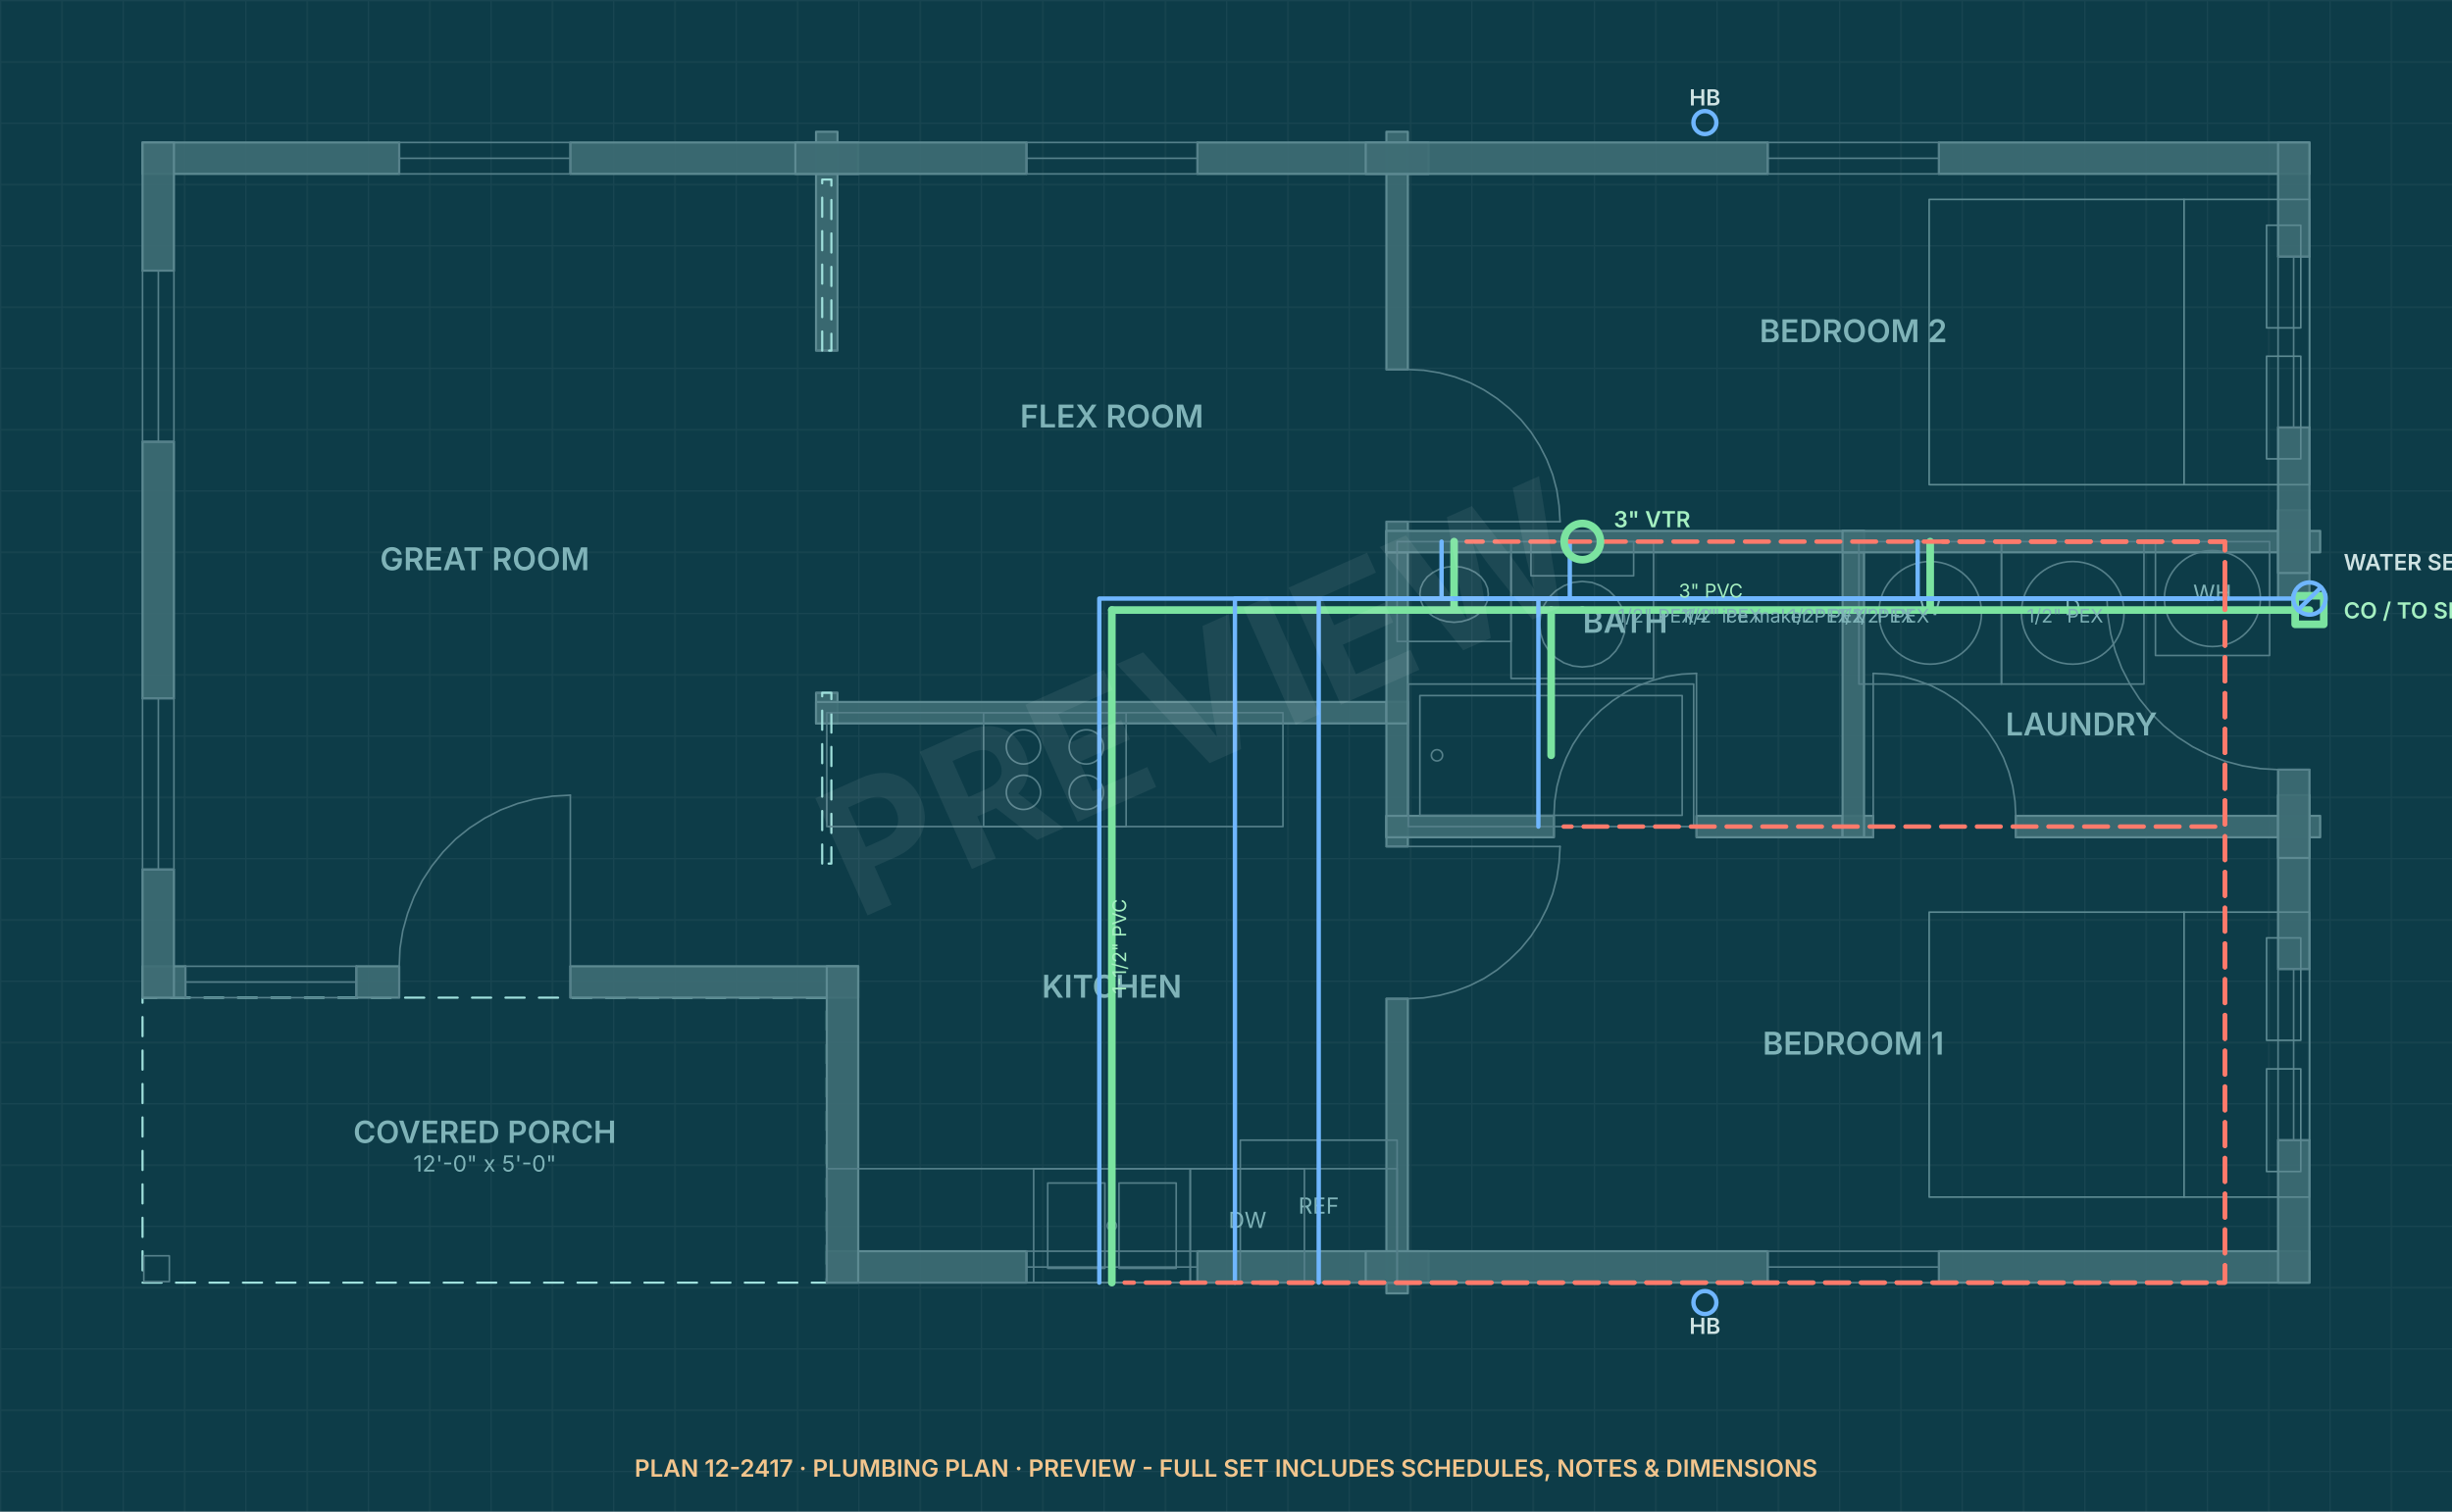
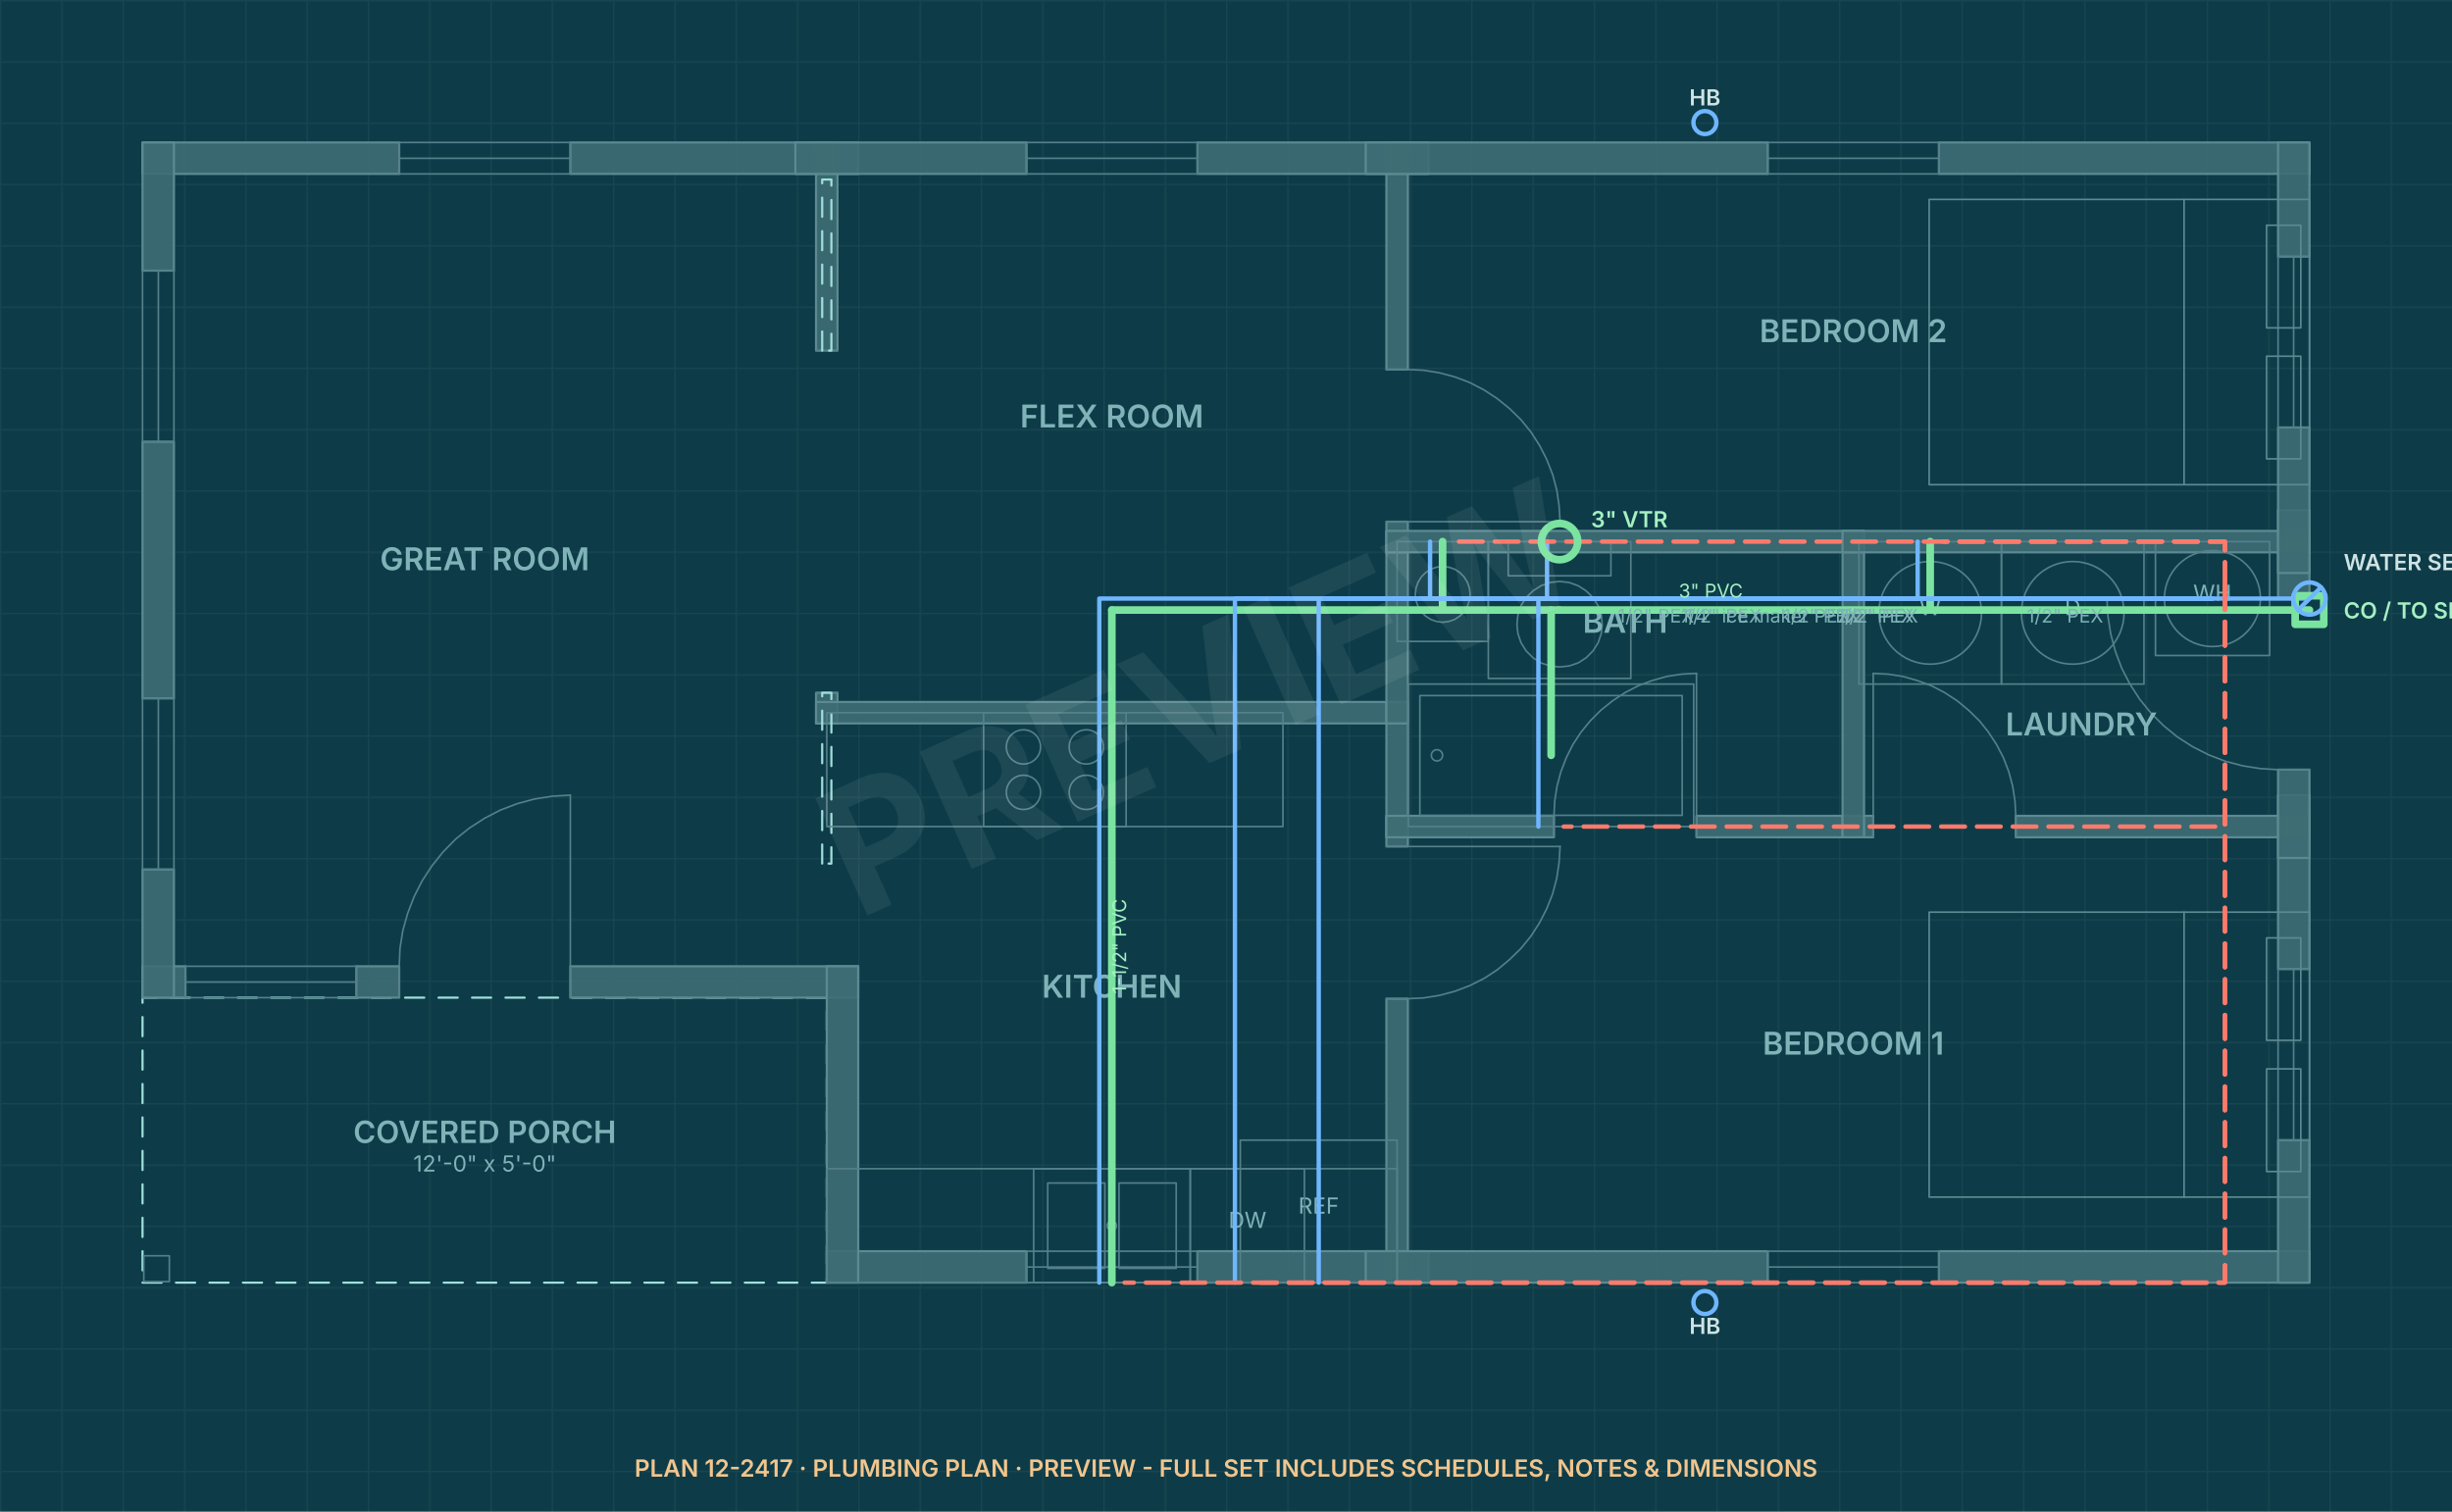
<svg xmlns="http://www.w3.org/2000/svg" viewBox="0 0 960 592" width="960" height="592" role="img" aria-label="Plan 12-2417 plumbing plan (preview)" font-family="Inter, Helvetica, Arial, sans-serif">
  <defs>
    <pattern id="g" width="24" height="24" patternUnits="userSpaceOnUse">
      <path d="M24 0H0V24" fill="none" stroke="#ffffff" stroke-opacity=".05" />
    </pattern>
  </defs>
  <rect width="960" height="592" fill="#0d3c48" />
  <rect width="960" height="592" fill="url(#g)" />
  <polygon points="55.8,502.3 323.7,502.3 323.7,390.7 55.8,390.7" stroke="#9fe0dc" stroke-width="0.85" stroke-dasharray="7.5 5.6" fill="none" stroke-linejoin="round" stroke-linecap="round" />
  <text x="189.8" y="447.6" font-size="12.0" fill="#7fb3b8" text-anchor="middle" font-weight="600">COVERED PORCH</text>
  <text x="189.8" y="458.8" font-size="8.7" fill="#7fb3b8" text-anchor="middle">12'-0" x 5'-0"</text>
  <polygon points="56.3,501.9 66.3,501.9 66.3,491.8 56.3,491.8" stroke="#55808a" stroke-width="0.64" fill="none" stroke-linejoin="round" stroke-linecap="round" />
  <polygon points="319.5,283.3 327.9,283.3 327.9,271.3 319.5,271.3" stroke="#5d8a92" stroke-width="0.85" fill="#3f6d75" fill-opacity=".9" stroke-linejoin="round" stroke-linecap="round" />
-   <polygon points="319.5,137.3 327.9,137.3 327.9,51.6 319.5,51.6" stroke="#5d8a92" stroke-width="0.85" fill="#3f6d75" fill-opacity=".9" stroke-linejoin="round" stroke-linecap="round" />
+   <polygon points="319.5,137.3 327.9,137.3 327.9,55.8 319.5,55.8" stroke="#5d8a92" stroke-width="0.85" fill="#3f6d75" fill-opacity=".9" stroke-linejoin="round" stroke-linecap="round" />
  <polygon points="319.5,283.3 551.2,283.3 551.2,274.9 319.5,274.9" stroke="#5d8a92" stroke-width="0.85" fill="#3f6d75" fill-opacity=".9" stroke-linejoin="round" stroke-linecap="round" />
-   <polygon points="542.8,506.5 551.2,506.5 551.2,391.1 542.8,391.1" stroke="#5d8a92" stroke-width="0.85" fill="#3f6d75" fill-opacity=".9" stroke-linejoin="round" stroke-linecap="round" />
+   <polygon points="542.8,502.3 551.2,502.3 551.2,391.1 542.8,391.1" stroke="#5d8a92" stroke-width="0.85" fill="#3f6d75" fill-opacity=".9" stroke-linejoin="round" stroke-linecap="round" />
  <polygon points="542.8,331.5 551.2,331.5 551.2,319.5 542.8,319.5" stroke="#5d8a92" stroke-width="0.85" fill="#3f6d75" fill-opacity=".9" stroke-linejoin="round" stroke-linecap="round" />
  <polygon points="542.8,327.9 551.2,327.9 551.2,274.9 542.8,274.9" stroke="#5d8a92" stroke-width="0.85" fill="#3f6d75" fill-opacity=".9" stroke-linejoin="round" stroke-linecap="round" />
  <polygon points="542.8,283.3 551.2,283.3 551.2,207.9 542.8,207.9" stroke="#5d8a92" stroke-width="0.85" fill="#3f6d75" fill-opacity=".9" stroke-linejoin="round" stroke-linecap="round" />
  <polygon points="542.8,216.3 551.2,216.3 551.2,204.3 542.8,204.3" stroke="#5d8a92" stroke-width="0.85" fill="#3f6d75" fill-opacity=".9" stroke-linejoin="round" stroke-linecap="round" />
-   <polygon points="542.8,144.7 551.2,144.7 551.2,51.6 542.8,51.6" stroke="#5d8a92" stroke-width="0.85" fill="#3f6d75" fill-opacity=".9" stroke-linejoin="round" stroke-linecap="round" />
+   <polygon points="542.8,144.7 551.2,144.7 551.2,55.8 542.8,55.8" stroke="#5d8a92" stroke-width="0.85" fill="#3f6d75" fill-opacity=".9" stroke-linejoin="round" stroke-linecap="round" />
  <polygon points="542.8,327.9 608.4,327.9 608.4,319.5 542.8,319.5" stroke="#5d8a92" stroke-width="0.85" fill="#3f6d75" fill-opacity=".9" stroke-linejoin="round" stroke-linecap="round" />
  <polygon points="664.2,327.9 729.8,327.9 729.8,319.5 664.2,319.5" stroke="#5d8a92" stroke-width="0.85" fill="#3f6d75" fill-opacity=".9" stroke-linejoin="round" stroke-linecap="round" />
  <polygon points="721.4,327.9 733.4,327.9 733.4,319.5 721.4,319.5" stroke="#5d8a92" stroke-width="0.85" fill="#3f6d75" fill-opacity=".9" stroke-linejoin="round" stroke-linecap="round" />
-   <polygon points="789.2,327.9 908.4,327.9 908.4,319.5 789.2,319.5" stroke="#5d8a92" stroke-width="0.85" fill="#3f6d75" fill-opacity=".9" stroke-linejoin="round" stroke-linecap="round" />
+   <polygon points="789.2,327.9 904.2,327.9 904.2,319.5 789.2,319.5" stroke="#5d8a92" stroke-width="0.85" fill="#3f6d75" fill-opacity=".9" stroke-linejoin="round" stroke-linecap="round" />
  <polygon points="721.4,327.9 729.8,327.9 729.8,207.9 721.4,207.9" stroke="#5d8a92" stroke-width="0.85" fill="#3f6d75" fill-opacity=".9" stroke-linejoin="round" stroke-linecap="round" />
  <polygon points="542.8,216.3 729.8,216.3 729.8,207.9 542.8,207.9" stroke="#5d8a92" stroke-width="0.85" fill="#3f6d75" fill-opacity=".9" stroke-linejoin="round" stroke-linecap="round" />
-   <polygon points="721.4,216.3 908.4,216.3 908.4,207.9 721.4,207.9" stroke="#5d8a92" stroke-width="0.85" fill="#3f6d75" fill-opacity=".9" stroke-linejoin="round" stroke-linecap="round" />
+   <polygon points="721.4,216.3 904.2,216.3 904.2,207.9 721.4,207.9" stroke="#5d8a92" stroke-width="0.85" fill="#3f6d75" fill-opacity=".9" stroke-linejoin="round" stroke-linecap="round" />
  <polygon points="55.8,390.7 72.6,390.7 72.6,378.4 55.8,378.4" stroke="#5d8a92" stroke-width="0.85" fill="#3f6d75" fill-opacity=".9" stroke-linejoin="round" stroke-linecap="round" />
  <polygon points="139.5,390.7 156.3,390.7 156.3,378.4 139.5,378.4" stroke="#5d8a92" stroke-width="0.85" fill="#3f6d75" fill-opacity=".9" stroke-linejoin="round" stroke-linecap="round" />
  <polygon points="223.3,390.7 336.0,390.7 336.0,378.4 223.3,378.4" stroke="#5d8a92" stroke-width="0.85" fill="#3f6d75" fill-opacity=".9" stroke-linejoin="round" stroke-linecap="round" />
  <polygon points="55.8,68.1 156.3,68.1 156.3,55.8 55.8,55.8" stroke="#5d8a92" stroke-width="0.85" fill="#3f6d75" fill-opacity=".9" stroke-linejoin="round" stroke-linecap="round" />
  <polygon points="223.3,68.1 336.0,68.1 336.0,55.8 223.3,55.8" stroke="#5d8a92" stroke-width="0.85" fill="#3f6d75" fill-opacity=".9" stroke-linejoin="round" stroke-linecap="round" />
  <polygon points="55.8,390.7 68.1,390.7 68.1,340.5 55.8,340.5" stroke="#5d8a92" stroke-width="0.85" fill="#3f6d75" fill-opacity=".9" stroke-linejoin="round" stroke-linecap="round" />
  <polygon points="55.8,273.5 68.1,273.5 68.1,173.0 55.8,173.0" stroke="#5d8a92" stroke-width="0.85" fill="#3f6d75" fill-opacity=".9" stroke-linejoin="round" stroke-linecap="round" />
  <polygon points="55.8,106.0 68.1,106.0 68.1,55.8 55.8,55.8" stroke="#5d8a92" stroke-width="0.85" fill="#3f6d75" fill-opacity=".9" stroke-linejoin="round" stroke-linecap="round" />
  <polygon points="323.7,502.3 401.9,502.3 401.9,490.0 323.7,490.0" stroke="#5d8a92" stroke-width="0.85" fill="#3f6d75" fill-opacity=".9" stroke-linejoin="round" stroke-linecap="round" />
  <polygon points="468.8,502.3 559.3,502.3 559.3,490.0 468.8,490.0" stroke="#5d8a92" stroke-width="0.85" fill="#3f6d75" fill-opacity=".9" stroke-linejoin="round" stroke-linecap="round" />
  <polygon points="323.7,502.3 336.0,502.3 336.0,378.4 323.7,378.4" stroke="#5d8a92" stroke-width="0.85" fill="#3f6d75" fill-opacity=".9" stroke-linejoin="round" stroke-linecap="round" />
  <polygon points="311.4,68.1 401.9,68.1 401.9,55.8 311.4,55.8" stroke="#5d8a92" stroke-width="0.85" fill="#3f6d75" fill-opacity=".9" stroke-linejoin="round" stroke-linecap="round" />
  <polygon points="468.8,68.1 559.3,68.1 559.3,55.8 468.8,55.8" stroke="#5d8a92" stroke-width="0.85" fill="#3f6d75" fill-opacity=".9" stroke-linejoin="round" stroke-linecap="round" />
  <polygon points="534.7,502.3 692.1,502.3 692.1,490.0 534.7,490.0" stroke="#5d8a92" stroke-width="0.85" fill="#3f6d75" fill-opacity=".9" stroke-linejoin="round" stroke-linecap="round" />
  <polygon points="759.1,502.3 904.2,502.3 904.2,490.0 759.1,490.0" stroke="#5d8a92" stroke-width="0.85" fill="#3f6d75" fill-opacity=".9" stroke-linejoin="round" stroke-linecap="round" />
  <polygon points="891.9,502.3 904.2,502.3 904.2,446.5 891.9,446.5" stroke="#5d8a92" stroke-width="0.85" fill="#3f6d75" fill-opacity=".9" stroke-linejoin="round" stroke-linecap="round" />
  <polygon points="891.9,379.5 904.2,379.5 904.2,311.4 891.9,311.4" stroke="#5d8a92" stroke-width="0.85" fill="#3f6d75" fill-opacity=".9" stroke-linejoin="round" stroke-linecap="round" />
  <polygon points="891.9,336.0 904.2,336.0 904.2,301.4 891.9,301.4" stroke="#5d8a92" stroke-width="0.85" fill="#3f6d75" fill-opacity=".9" stroke-linejoin="round" stroke-linecap="round" />
  <polygon points="891.9,234.4 904.2,234.4 904.2,199.8 891.9,199.8" stroke="#5d8a92" stroke-width="0.85" fill="#3f6d75" fill-opacity=".9" stroke-linejoin="round" stroke-linecap="round" />
  <polygon points="534.7,68.1 692.1,68.1 692.1,55.8 534.7,55.8" stroke="#5d8a92" stroke-width="0.85" fill="#3f6d75" fill-opacity=".9" stroke-linejoin="round" stroke-linecap="round" />
  <polygon points="759.1,68.1 904.2,68.1 904.2,55.8 759.1,55.8" stroke="#5d8a92" stroke-width="0.85" fill="#3f6d75" fill-opacity=".9" stroke-linejoin="round" stroke-linecap="round" />
  <polygon points="891.9,224.4 904.2,224.4 904.2,167.4 891.9,167.4" stroke="#5d8a92" stroke-width="0.85" fill="#3f6d75" fill-opacity=".9" stroke-linejoin="round" stroke-linecap="round" />
  <polygon points="891.9,100.5 904.2,100.5 904.2,55.8 891.9,55.8" stroke="#5d8a92" stroke-width="0.85" fill="#3f6d75" fill-opacity=".9" stroke-linejoin="round" stroke-linecap="round" />
  <polyline points="156.3,390.7 156.3,378.4" stroke="#55808a" stroke-width="0.64" fill="none" stroke-linejoin="round" stroke-linecap="round" />
  <polyline points="223.3,390.7 223.3,378.4" stroke="#55808a" stroke-width="0.64" fill="none" stroke-linejoin="round" stroke-linecap="round" />
  <polyline points="223.3,378.4 223.3,311.4" stroke="#55808a" stroke-width="0.64" fill="none" stroke-linejoin="round" stroke-linecap="round" />
  <polyline points="223.3,311.4 216.3,311.8 209.3,312.9 202.6,314.7 196.0,317.2 189.8,320.4 183.9,324.2 178.4,328.6 173.5,333.6 169.1,339.1 165.3,344.9 162.1,351.2 159.6,357.7 157.7,364.5 156.6,371.4 156.3,378.4" stroke="#55808a" stroke-width="0.64" fill="none" stroke-linejoin="round" stroke-linecap="round" />
  <polyline points="904.2,301.4 891.9,301.4" stroke="#55808a" stroke-width="0.64" fill="none" stroke-linejoin="round" stroke-linecap="round" />
  <polyline points="904.2,234.4 891.9,234.4" stroke="#55808a" stroke-width="0.64" fill="none" stroke-linejoin="round" stroke-linecap="round" />
  <polyline points="891.9,234.4 824.9,234.4" stroke="#55808a" stroke-width="0.64" fill="none" stroke-linejoin="round" stroke-linecap="round" />
  <polyline points="824.9,234.4 825.3,241.4 826.4,248.3 828.2,255.1 830.7,261.7 833.9,267.9 837.7,273.8 842.1,279.2 847.1,284.2 852.5,288.6 858.4,292.4 864.7,295.6 871.2,298.1 878.0,299.9 884.9,301.0 891.9,301.4" stroke="#55808a" stroke-width="0.64" fill="none" stroke-linejoin="round" stroke-linecap="round" />
  <polyline points="608.4,327.9 608.4,319.5" stroke="#55808a" stroke-width="0.64" fill="none" stroke-linejoin="round" stroke-linecap="round" />
  <polyline points="664.2,327.9 664.2,319.5" stroke="#55808a" stroke-width="0.64" fill="none" stroke-linejoin="round" stroke-linecap="round" />
  <polyline points="664.2,319.5 664.2,263.7" stroke="#55808a" stroke-width="0.64" fill="none" stroke-linejoin="round" stroke-linecap="round" />
  <polyline points="664.2,263.7 658.4,264.0 652.6,264.9 646.9,266.5 641.5,268.5 636.3,271.2 631.4,274.4 626.8,278.1 622.7,282.2 619.0,286.7 615.8,291.6 613.2,296.8 611.1,302.3 609.6,307.9 608.7,313.7 608.4,319.5" stroke="#55808a" stroke-width="0.64" fill="none" stroke-linejoin="round" stroke-linecap="round" />
  <polyline points="733.4,327.9 733.4,319.5" stroke="#55808a" stroke-width="0.64" fill="none" stroke-linejoin="round" stroke-linecap="round" />
  <polyline points="789.2,327.9 789.2,319.5" stroke="#55808a" stroke-width="0.64" fill="none" stroke-linejoin="round" stroke-linecap="round" />
  <polyline points="733.4,319.5 733.4,263.7" stroke="#55808a" stroke-width="0.64" fill="none" stroke-linejoin="round" stroke-linecap="round" />
  <polyline points="733.4,263.7 739.2,264.0 745.0,264.9 750.6,266.5 756.1,268.5 761.3,271.2 766.2,274.4 770.7,278.1 774.9,282.2 778.5,286.7 781.7,291.6 784.4,296.8 786.5,302.3 788.0,307.9 788.9,313.7 789.2,319.5" stroke="#55808a" stroke-width="0.64" fill="none" stroke-linejoin="round" stroke-linecap="round" />
  <polyline points="319.5,271.3 327.9,271.3" stroke="#55808a" stroke-width="0.64" fill="none" stroke-linejoin="round" stroke-linecap="round" />
  <polyline points="319.5,137.3 327.9,137.3" stroke="#55808a" stroke-width="0.64" fill="none" stroke-linejoin="round" stroke-linecap="round" />
  <polygon points="321.9,338.2 321.9,271.3 325.5,271.3 325.5,338.2" stroke="#9fe0dc" stroke-width="0.85" stroke-dasharray="7.5 5.6" fill="none" stroke-linejoin="round" stroke-linecap="round" />
  <polygon points="321.9,137.3 321.9,70.3 325.5,70.3 325.5,137.3" stroke="#9fe0dc" stroke-width="0.85" stroke-dasharray="7.5 5.6" fill="none" stroke-linejoin="round" stroke-linecap="round" />
  <polyline points="542.8,391.1 551.2,391.1" stroke="#55808a" stroke-width="0.64" fill="none" stroke-linejoin="round" stroke-linecap="round" />
  <polyline points="542.8,331.5 551.2,331.5" stroke="#55808a" stroke-width="0.64" fill="none" stroke-linejoin="round" stroke-linecap="round" />
  <polyline points="551.2,331.5 610.8,331.5" stroke="#55808a" stroke-width="0.64" fill="none" stroke-linejoin="round" stroke-linecap="round" />
  <polyline points="610.8,331.5 610.4,337.8 609.5,343.9 607.9,350.0 605.6,355.8 602.8,361.3 599.4,366.6 595.5,371.4 591.0,375.8 586.2,379.8 581.0,383.2 575.4,386.0 569.6,388.2 563.6,389.8 557.4,390.8 551.2,391.1" stroke="#55808a" stroke-width="0.64" fill="none" stroke-linejoin="round" stroke-linecap="round" />
  <polyline points="542.8,204.3 551.2,204.3" stroke="#55808a" stroke-width="0.64" fill="none" stroke-linejoin="round" stroke-linecap="round" />
  <polyline points="542.8,144.7 551.2,144.7" stroke="#55808a" stroke-width="0.64" fill="none" stroke-linejoin="round" stroke-linecap="round" />
  <polyline points="551.2,204.3 610.8,204.3" stroke="#55808a" stroke-width="0.64" fill="none" stroke-linejoin="round" stroke-linecap="round" />
  <polyline points="610.8,204.3 610.4,198.0 609.5,191.9 607.9,185.9 605.6,180.0 602.8,174.5 599.4,169.2 595.5,164.4 591.0,160.0 586.2,156.1 581.0,152.7 575.4,149.8 569.6,147.6 563.6,146.0 557.4,145.0 551.2,144.7" stroke="#55808a" stroke-width="0.64" fill="none" stroke-linejoin="round" stroke-linecap="round" />
  <polyline points="401.9,502.3 468.8,502.3" stroke="#55808a" stroke-width="0.64" fill="none" stroke-linejoin="round" stroke-linecap="round" />
  <polyline points="401.9,490.0 468.8,490.0" stroke="#55808a" stroke-width="0.64" fill="none" stroke-linejoin="round" stroke-linecap="round" />
  <polyline points="401.9,496.2 468.8,496.2" stroke="#55808a" stroke-width="0.64" fill="none" stroke-linejoin="round" stroke-linecap="round" />
  <polyline points="401.9,502.3 401.9,490.0" stroke="#55808a" stroke-width="0.64" fill="none" stroke-linejoin="round" stroke-linecap="round" />
  <polyline points="468.8,502.3 468.8,490.0" stroke="#55808a" stroke-width="0.64" fill="none" stroke-linejoin="round" stroke-linecap="round" />
  <polyline points="692.1,502.3 759.1,502.3" stroke="#55808a" stroke-width="0.64" fill="none" stroke-linejoin="round" stroke-linecap="round" />
  <polyline points="692.1,490.0 759.1,490.0" stroke="#55808a" stroke-width="0.64" fill="none" stroke-linejoin="round" stroke-linecap="round" />
  <polyline points="692.1,496.2 759.1,496.2" stroke="#55808a" stroke-width="0.64" fill="none" stroke-linejoin="round" stroke-linecap="round" />
  <polyline points="692.1,502.3 692.1,490.0" stroke="#55808a" stroke-width="0.64" fill="none" stroke-linejoin="round" stroke-linecap="round" />
  <polyline points="759.1,502.3 759.1,490.0" stroke="#55808a" stroke-width="0.64" fill="none" stroke-linejoin="round" stroke-linecap="round" />
  <polyline points="72.6,390.7 139.5,390.7" stroke="#55808a" stroke-width="0.64" fill="none" stroke-linejoin="round" stroke-linecap="round" />
  <polyline points="72.6,378.4 139.5,378.4" stroke="#55808a" stroke-width="0.64" fill="none" stroke-linejoin="round" stroke-linecap="round" />
  <polyline points="72.6,384.6 139.5,384.6" stroke="#55808a" stroke-width="0.64" fill="none" stroke-linejoin="round" stroke-linecap="round" />
  <polyline points="72.6,390.7 72.6,378.4" stroke="#55808a" stroke-width="0.64" fill="none" stroke-linejoin="round" stroke-linecap="round" />
  <polyline points="139.5,390.7 139.5,378.4" stroke="#55808a" stroke-width="0.64" fill="none" stroke-linejoin="round" stroke-linecap="round" />
  <polyline points="904.2,446.5 904.2,379.5" stroke="#55808a" stroke-width="0.64" fill="none" stroke-linejoin="round" stroke-linecap="round" />
  <polyline points="891.9,446.5 891.9,379.5" stroke="#55808a" stroke-width="0.64" fill="none" stroke-linejoin="round" stroke-linecap="round" />
  <polyline points="898.0,446.5 898.0,379.5" stroke="#55808a" stroke-width="0.64" fill="none" stroke-linejoin="round" stroke-linecap="round" />
  <polyline points="904.2,446.5 891.9,446.5" stroke="#55808a" stroke-width="0.64" fill="none" stroke-linejoin="round" stroke-linecap="round" />
  <polyline points="904.2,379.5 891.9,379.5" stroke="#55808a" stroke-width="0.64" fill="none" stroke-linejoin="round" stroke-linecap="round" />
  <polyline points="904.2,167.4 904.2,100.5" stroke="#55808a" stroke-width="0.64" fill="none" stroke-linejoin="round" stroke-linecap="round" />
  <polyline points="891.9,167.4 891.9,100.5" stroke="#55808a" stroke-width="0.64" fill="none" stroke-linejoin="round" stroke-linecap="round" />
  <polyline points="898.0,167.4 898.0,100.5" stroke="#55808a" stroke-width="0.64" fill="none" stroke-linejoin="round" stroke-linecap="round" />
  <polyline points="904.2,167.4 891.9,167.4" stroke="#55808a" stroke-width="0.64" fill="none" stroke-linejoin="round" stroke-linecap="round" />
  <polyline points="904.2,100.5 891.9,100.5" stroke="#55808a" stroke-width="0.64" fill="none" stroke-linejoin="round" stroke-linecap="round" />
  <polyline points="156.3,55.8 223.3,55.8" stroke="#55808a" stroke-width="0.64" fill="none" stroke-linejoin="round" stroke-linecap="round" />
  <polyline points="156.3,68.1 223.3,68.1" stroke="#55808a" stroke-width="0.64" fill="none" stroke-linejoin="round" stroke-linecap="round" />
  <polyline points="156.3,62.0 223.3,62.0" stroke="#55808a" stroke-width="0.64" fill="none" stroke-linejoin="round" stroke-linecap="round" />
  <polyline points="156.3,55.8 156.3,68.1" stroke="#55808a" stroke-width="0.64" fill="none" stroke-linejoin="round" stroke-linecap="round" />
  <polyline points="223.3,55.8 223.3,68.1" stroke="#55808a" stroke-width="0.64" fill="none" stroke-linejoin="round" stroke-linecap="round" />
  <polyline points="401.9,55.8 468.8,55.8" stroke="#55808a" stroke-width="0.64" fill="none" stroke-linejoin="round" stroke-linecap="round" />
  <polyline points="401.9,68.1 468.8,68.1" stroke="#55808a" stroke-width="0.64" fill="none" stroke-linejoin="round" stroke-linecap="round" />
  <polyline points="401.9,62.0 468.8,62.0" stroke="#55808a" stroke-width="0.64" fill="none" stroke-linejoin="round" stroke-linecap="round" />
  <polyline points="401.9,55.8 401.9,68.1" stroke="#55808a" stroke-width="0.64" fill="none" stroke-linejoin="round" stroke-linecap="round" />
  <polyline points="468.8,55.8 468.8,68.1" stroke="#55808a" stroke-width="0.64" fill="none" stroke-linejoin="round" stroke-linecap="round" />
  <polyline points="692.1,55.8 759.1,55.8" stroke="#55808a" stroke-width="0.64" fill="none" stroke-linejoin="round" stroke-linecap="round" />
  <polyline points="692.1,68.1 759.1,68.1" stroke="#55808a" stroke-width="0.64" fill="none" stroke-linejoin="round" stroke-linecap="round" />
  <polyline points="692.1,62.0 759.1,62.0" stroke="#55808a" stroke-width="0.64" fill="none" stroke-linejoin="round" stroke-linecap="round" />
  <polyline points="692.1,55.8 692.1,68.1" stroke="#55808a" stroke-width="0.64" fill="none" stroke-linejoin="round" stroke-linecap="round" />
  <polyline points="759.1,55.8 759.1,68.1" stroke="#55808a" stroke-width="0.64" fill="none" stroke-linejoin="round" stroke-linecap="round" />
  <polyline points="55.8,340.5 55.8,273.5" stroke="#55808a" stroke-width="0.64" fill="none" stroke-linejoin="round" stroke-linecap="round" />
  <polyline points="68.1,340.5 68.1,273.5" stroke="#55808a" stroke-width="0.64" fill="none" stroke-linejoin="round" stroke-linecap="round" />
  <polyline points="62.0,340.5 62.0,273.5" stroke="#55808a" stroke-width="0.64" fill="none" stroke-linejoin="round" stroke-linecap="round" />
  <polyline points="55.8,340.5 68.1,340.5" stroke="#55808a" stroke-width="0.64" fill="none" stroke-linejoin="round" stroke-linecap="round" />
  <polyline points="55.8,273.5 68.1,273.5" stroke="#55808a" stroke-width="0.64" fill="none" stroke-linejoin="round" stroke-linecap="round" />
  <polyline points="55.8,173.0 55.8,106.0" stroke="#55808a" stroke-width="0.64" fill="none" stroke-linejoin="round" stroke-linecap="round" />
  <polyline points="68.1,173.0 68.1,106.0" stroke="#55808a" stroke-width="0.64" fill="none" stroke-linejoin="round" stroke-linecap="round" />
  <polyline points="62.0,173.0 62.0,106.0" stroke="#55808a" stroke-width="0.64" fill="none" stroke-linejoin="round" stroke-linecap="round" />
  <polyline points="55.8,173.0 68.1,173.0" stroke="#55808a" stroke-width="0.64" fill="none" stroke-linejoin="round" stroke-linecap="round" />
  <polyline points="55.8,106.0 68.1,106.0" stroke="#55808a" stroke-width="0.64" fill="none" stroke-linejoin="round" stroke-linecap="round" />
  <polygon points="323.7,502.3 547.0,502.3 547.0,457.7 323.7,457.7" stroke="#55808a" stroke-width="0.64" fill="none" stroke-linejoin="round" stroke-linecap="round" />
  <polygon points="404.7,502.3 466.0,502.3 466.0,457.7 404.7,457.7" stroke="#55808a" stroke-width="0.64" fill="none" stroke-linejoin="round" stroke-linecap="round" />
  <polygon points="410.2,496.7 432.6,496.7 432.6,463.3 410.2,463.3" stroke="#55808a" stroke-width="0.64" fill="none" stroke-linejoin="round" stroke-linecap="round" />
  <polygon points="438.1,496.7 460.5,496.7 460.5,463.3 438.1,463.3" stroke="#55808a" stroke-width="0.64" fill="none" stroke-linejoin="round" stroke-linecap="round" />
  <circle cx="435.3" cy="480.0" r="1.8" stroke="#55808a" stroke-width="0.64" fill="none" />
  <polygon points="485.6,502.3 547.0,502.3 547.0,446.5 485.6,446.5" stroke="#55808a" stroke-width="0.64" fill="none" stroke-linejoin="round" stroke-linecap="round" />
  <text x="516.3" y="475.3" font-size="8.7" fill="#7fb3b8" text-anchor="middle">REF</text>
  <polygon points="323.7,323.7 502.3,323.7 502.3,279.1 323.7,279.1" stroke="#55808a" stroke-width="0.64" fill="none" stroke-linejoin="round" stroke-linecap="round" />
  <polygon points="385.1,323.7 440.9,323.7 440.9,279.1 385.1,279.1" stroke="#55808a" stroke-width="0.64" fill="none" stroke-linejoin="round" stroke-linecap="round" />
  <circle cx="400.7" cy="310.3" r="6.7" stroke="#55808a" stroke-width="0.64" fill="none" />
  <circle cx="400.7" cy="292.5" r="6.7" stroke="#55808a" stroke-width="0.64" fill="none" />
  <circle cx="425.3" cy="310.3" r="6.7" stroke="#55808a" stroke-width="0.64" fill="none" />
  <circle cx="425.3" cy="292.5" r="6.7" stroke="#55808a" stroke-width="0.64" fill="none" />
  <polygon points="466.0,502.3 510.7,502.3 510.7,457.7 466.0,457.7" stroke="#55808a" stroke-width="0.64" fill="none" stroke-linejoin="round" stroke-linecap="round" />
  <text x="488.4" y="480.9" font-size="8.7" fill="#7fb3b8" text-anchor="middle">DW</text>
  <polygon points="755.3,468.8 904.2,468.8 904.2,357.2 755.3,357.2" stroke="#5d8a92" stroke-width="0.64" fill="none" stroke-linejoin="round" stroke-linecap="round" />
  <polygon points="887.4,458.8 900.8,458.8 900.8,418.6 887.4,418.6" stroke="#5d8a92" stroke-width="0.64" fill="none" stroke-linejoin="round" stroke-linecap="round" />
  <polygon points="887.4,407.4 900.8,407.4 900.8,367.3 887.4,367.3" stroke="#5d8a92" stroke-width="0.64" fill="none" stroke-linejoin="round" stroke-linecap="round" />
  <polyline points="855.1,468.8 855.1,357.2" stroke="#5d8a92" stroke-width="0.64" fill="none" stroke-linejoin="round" stroke-linecap="round" />
-   <polygon points="547.0,251.2 591.6,251.2 591.6,212.1 547.0,212.1" stroke="#55808a" stroke-width="0.64" fill="none" stroke-linejoin="round" stroke-linecap="round" />
-   <polyline points="582.7,232.7 582.4,230.3 581.4,228.0 579.8,225.9 577.7,224.2 575.1,222.9 572.3,222.1 569.3,221.8 566.3,222.1 563.5,222.9 561.0,224.2 558.8,225.9 557.2,228.0 556.2,230.3 555.9,232.7 556.2,235.2 557.2,237.5 558.8,239.6 561.0,241.3 563.5,242.6 566.3,243.4 569.3,243.7 572.3,243.4 575.1,242.6 577.7,241.3 579.8,239.6 581.4,237.5 582.4,235.2 582.7,232.7" stroke="#55808a" stroke-width="0.64" fill="none" stroke-linejoin="round" stroke-linecap="round" />
-   <polygon points="591.6,265.7 647.4,265.7 647.4,212.1 591.6,212.1" stroke="#55808a" stroke-width="0.64" fill="none" stroke-linejoin="round" stroke-linecap="round" />
-   <polygon points="599.4,225.5 639.6,225.5 639.6,212.1 599.4,212.1" stroke="#55808a" stroke-width="0.64" fill="none" stroke-linejoin="round" stroke-linecap="round" />
-   <polyline points="636.3,244.5 635.9,240.7 634.6,237.2 632.6,234.0 630.0,231.4 626.8,229.4 623.3,228.1 619.5,227.7 615.8,228.1 612.3,229.4 609.1,231.4 606.4,234.0 604.4,237.2 603.2,240.7 602.8,244.5 603.2,248.2 604.4,251.7 606.4,254.9 609.1,257.6 612.3,259.6 615.8,260.8 619.5,261.2 623.3,260.8 626.8,259.6 630.0,257.6 632.6,254.9 634.6,251.7 635.9,248.2 636.3,244.5" stroke="#55808a" stroke-width="0.64" fill="none" stroke-linejoin="round" stroke-linecap="round" />
+   <polygon points="547.0,251.2 582.7,251.2 582.7,212.1 547.0,212.1" stroke="#55808a" stroke-width="0.64" fill="none" stroke-linejoin="round" stroke-linecap="round" />
+   <polyline points="575.6,232.7 575.3,230.3 574.5,228.0 573.2,225.9 571.5,224.2 569.5,222.9 567.2,222.1 564.8,221.8 562.5,222.1 560.2,222.9 558.2,224.2 556.5,225.9 555.2,228.0 554.4,230.3 554.1,232.7 554.4,235.2 555.2,237.5 556.5,239.6 558.2,241.3 560.2,242.6 562.5,243.4 564.8,243.7 567.2,243.4 569.5,242.6 571.5,241.3 573.2,239.6 574.5,237.5 575.3,235.2 575.6,232.7" stroke="#55808a" stroke-width="0.64" fill="none" stroke-linejoin="round" stroke-linecap="round" />
+   <polygon points="582.7,265.7 638.5,265.7 638.5,212.1 582.7,212.1" stroke="#55808a" stroke-width="0.64" fill="none" stroke-linejoin="round" stroke-linecap="round" />
+   <polygon points="590.5,225.5 630.7,225.5 630.7,212.1 590.5,212.1" stroke="#55808a" stroke-width="0.64" fill="none" stroke-linejoin="round" stroke-linecap="round" />
+   <polyline points="627.3,244.5 626.9,240.7 625.7,237.2 623.7,234.0 621.0,231.4 617.9,229.4 614.3,228.1 610.6,227.7 606.9,228.1 603.3,229.4 600.2,231.4 597.5,234.0 595.5,237.2 594.3,240.7 593.9,244.5 594.3,248.2 595.5,251.7 597.5,254.9 600.2,257.6 603.3,259.6 606.9,260.8 610.6,261.2 614.3,260.8 617.9,259.6 621.0,257.6 623.7,254.9 625.7,251.7 626.9,248.2 627.3,244.5" stroke="#55808a" stroke-width="0.64" fill="none" stroke-linejoin="round" stroke-linecap="round" />
  <polygon points="551.4,323.7 663.1,323.7 663.1,267.9 551.4,267.9" stroke="#55808a" stroke-width="0.64" fill="none" stroke-linejoin="round" stroke-linecap="round" />
  <polygon points="555.9,319.3 658.6,319.3 658.6,272.4 555.9,272.4" stroke="#55808a" stroke-width="0.64" fill="none" stroke-linejoin="round" stroke-linecap="round" />
  <circle cx="562.6" cy="295.8" r="2.2" stroke="#55808a" stroke-width="0.64" fill="none" />
  <polygon points="727.8,267.9 783.6,267.9 783.6,212.1 727.8,212.1" stroke="#55808a" stroke-width="0.64" fill="none" stroke-linejoin="round" stroke-linecap="round" />
  <text x="755.7" y="240.9" font-size="8.7" fill="#7fb3b8" text-anchor="middle">W</text>
  <circle cx="755.7" cy="240.0" r="20.1" stroke="#55808a" stroke-width="0.64" fill="none" />
  <polygon points="783.6,267.9 839.4,267.9 839.4,212.1 783.6,212.1" stroke="#55808a" stroke-width="0.64" fill="none" stroke-linejoin="round" stroke-linecap="round" />
  <text x="811.5" y="240.9" font-size="8.7" fill="#7fb3b8" text-anchor="middle">D</text>
  <circle cx="811.5" cy="240.0" r="20.1" stroke="#55808a" stroke-width="0.64" fill="none" />
  <polygon points="843.9,256.7 888.6,256.7 888.6,212.1 843.9,212.1" stroke="#55808a" stroke-width="0.64" fill="none" stroke-linejoin="round" stroke-linecap="round" />
  <circle cx="866.2" cy="234.4" r="18.8" stroke="#55808a" stroke-width="0.64" fill="none" />
  <text x="866.2" y="235.3" font-size="8.7" fill="#7fb3b8" text-anchor="middle">WH</text>
  <polygon points="755.3,189.8 904.2,189.8 904.2,78.1 755.3,78.1" stroke="#5d8a92" stroke-width="0.64" fill="none" stroke-linejoin="round" stroke-linecap="round" />
  <polygon points="887.4,179.7 900.8,179.7 900.8,139.5 887.4,139.5" stroke="#5d8a92" stroke-width="0.64" fill="none" stroke-linejoin="round" stroke-linecap="round" />
  <polygon points="887.4,128.4 900.8,128.4 900.8,88.2 887.4,88.2" stroke="#5d8a92" stroke-width="0.64" fill="none" stroke-linejoin="round" stroke-linecap="round" />
  <polyline points="855.1,189.8 855.1,78.1" stroke="#5d8a92" stroke-width="0.64" fill="none" stroke-linejoin="round" stroke-linecap="round" />
  <text x="189.8" y="223.3" font-size="12.3" fill="#7fb3b8" text-anchor="middle" font-weight="600">GREAT ROOM</text>
  <text x="435.3" y="390.7" font-size="12.3" fill="#7fb3b8" text-anchor="middle" font-weight="600">KITCHEN</text>
  <text x="435.3" y="167.4" font-size="12.3" fill="#7fb3b8" text-anchor="middle" font-weight="600">FLEX ROOM</text>
  <text x="725.6" y="413.0" font-size="12.3" fill="#7fb3b8" text-anchor="middle" font-weight="600">BEDROOM 1</text>
  <text x="636.3" y="247.8" font-size="12.3" fill="#7fb3b8" text-anchor="middle" font-weight="600">BATH</text>
  <text x="814.9" y="288.0" font-size="12.3" fill="#7fb3b8" text-anchor="middle" font-weight="600">LAUNDRY</text>
  <text x="725.6" y="134.0" font-size="12.3" fill="#7fb3b8" text-anchor="middle" font-weight="600">BEDROOM 2</text>
  <polyline points="435.3,238.9 904.2,238.9" stroke="#7be3a0" stroke-width="2.99" fill="none" stroke-linejoin="round" stroke-linecap="round" />
  <polyline points="435.3,502.3 435.3,238.9" stroke="#7be3a0" stroke-width="2.99" fill="none" stroke-linejoin="round" stroke-linecap="round" />
-   <polyline points="569.3,212.1 569.3,238.9" stroke="#7be3a0" stroke-width="2.99" fill="none" stroke-linejoin="round" stroke-linecap="round" />
-   <polyline points="619.5,238.9 619.5,238.9" stroke="#7be3a0" stroke-width="2.99" fill="none" stroke-linejoin="round" stroke-linecap="round" />
+   <polyline points="564.8,212.1 564.8,238.9" stroke="#7be3a0" stroke-width="2.99" fill="none" stroke-linejoin="round" stroke-linecap="round" />
+   <polyline points="610.6,238.9 610.6,238.9" stroke="#7be3a0" stroke-width="2.99" fill="none" stroke-linejoin="round" stroke-linecap="round" />
  <polyline points="607.3,295.8 607.3,238.9" stroke="#7be3a0" stroke-width="2.99" fill="none" stroke-linejoin="round" stroke-linecap="round" />
  <polyline points="755.7,212.1 755.7,238.9" stroke="#7be3a0" stroke-width="2.99" fill="none" stroke-linejoin="round" stroke-linecap="round" />
  <polyline points="904.2,234.4 866.2,234.4" stroke="#6fb6ff" stroke-width="1.71" fill="none" stroke-linejoin="round" stroke-linecap="round" />
  <polyline points="866.2,234.4 430.4,234.4 430.4,502.3" stroke="#6fb6ff" stroke-width="1.71" fill="none" stroke-linejoin="round" stroke-linecap="round" />
  <polyline points="866.2,234.4 516.3,234.4 516.3,502.3" stroke="#6fb6ff" stroke-width="1.71" fill="none" stroke-linejoin="round" stroke-linecap="round" />
  <polyline points="866.2,234.4 483.5,234.4 483.5,502.3" stroke="#6fb6ff" stroke-width="1.71" fill="none" stroke-linejoin="round" stroke-linecap="round" />
-   <polyline points="866.2,234.4 564.4,234.4 564.4,212.1" stroke="#6fb6ff" stroke-width="1.71" fill="none" stroke-linejoin="round" stroke-linecap="round" />
-   <polyline points="866.2,234.4 614.6,234.4 614.6,212.1" stroke="#6fb6ff" stroke-width="1.71" fill="none" stroke-linejoin="round" stroke-linecap="round" />
+   <polyline points="866.2,234.4 559.9,234.4 559.9,212.1" stroke="#6fb6ff" stroke-width="1.71" fill="none" stroke-linejoin="round" stroke-linecap="round" />
+   <polyline points="866.2,234.4 605.7,234.4 605.7,212.1" stroke="#6fb6ff" stroke-width="1.71" fill="none" stroke-linejoin="round" stroke-linecap="round" />
  <polyline points="866.2,234.4 602.3,234.4 602.3,323.7" stroke="#6fb6ff" stroke-width="1.71" fill="none" stroke-linejoin="round" stroke-linecap="round" />
  <polyline points="866.2,234.4 750.8,234.4 750.8,212.1" stroke="#6fb6ff" stroke-width="1.71" fill="none" stroke-linejoin="round" stroke-linecap="round" />
  <polyline points="871.1,229.5 871.1,502.3 440.3,502.3" stroke="#ff7a6b" stroke-width="1.71" stroke-dasharray="9.3 4.7" fill="none" stroke-linejoin="round" stroke-linecap="round" />
  <polyline points="871.1,229.5 871.1,502.3 493.3,502.3" stroke="#ff7a6b" stroke-width="1.71" stroke-dasharray="9.3 4.7" fill="none" stroke-linejoin="round" stroke-linecap="round" />
-   <polyline points="871.1,229.5 871.1,212.1 574.2,212.1" stroke="#ff7a6b" stroke-width="1.71" stroke-dasharray="9.3 4.7" fill="none" stroke-linejoin="round" stroke-linecap="round" />
+   <polyline points="871.1,229.5 871.1,212.1 569.7,212.1" stroke="#ff7a6b" stroke-width="1.71" stroke-dasharray="9.3 4.7" fill="none" stroke-linejoin="round" stroke-linecap="round" />
  <polyline points="871.1,229.5 871.1,323.7 612.2,323.7" stroke="#ff7a6b" stroke-width="1.71" stroke-dasharray="9.3 4.7" fill="none" stroke-linejoin="round" stroke-linecap="round" />
  <polyline points="871.1,229.5 871.1,212.1 760.6,212.1" stroke="#ff7a6b" stroke-width="1.71" stroke-dasharray="9.3 4.7" fill="none" stroke-linejoin="round" stroke-linecap="round" />
  <text x="648.3" y="243.8" font-size="7.4" fill="#7fb3b8" text-anchor="middle">1/2" PEX</text>
  <text x="691.3" y="243.8" font-size="7.4" fill="#7fb3b8" text-anchor="middle">1/4" ice maker PEX</text>
  <text x="674.8" y="243.8" font-size="7.4" fill="#7fb3b8" text-anchor="middle">1/2" PEX</text>
-   <text x="715.3" y="243.8" font-size="7.4" fill="#7fb3b8" text-anchor="middle">1/2" PEX</text>
-   <text x="740.4" y="243.8" font-size="7.4" fill="#7fb3b8" text-anchor="middle">1/2" PEX</text>
+   <text x="713.1" y="243.8" font-size="7.4" fill="#7fb3b8" text-anchor="middle">1/2" PEX</text>
+   <text x="736.0" y="243.8" font-size="7.4" fill="#7fb3b8" text-anchor="middle">1/2" PEX</text>
  <text x="734.3" y="243.8" font-size="7.4" fill="#7fb3b8" text-anchor="middle">1/2" PEX</text>
  <text x="808.5" y="243.8" font-size="7.4" fill="#7fb3b8" text-anchor="middle">1/2" PEX</text>
  <text x="669.8" y="234.0" font-size="7.4" fill="#a6f0c2" text-anchor="middle">3" PVC</text>
  <text x="440.9" y="370.6" font-size="7.4" fill="#a6f0c2" text-anchor="middle" transform="rotate(-90 440.9 370.6)">1-1/2" PVC</text>
-   <circle cx="619.5" cy="212.1" r="7.1" stroke="#7be3a0" stroke-width="2.99" fill="none" />
-   <text x="631.8" y="206.5" font-size="8.7" fill="#a6f0c2" text-anchor="start" font-weight="600">3" VTR</text>
+   <circle cx="610.6" cy="212.1" r="7.1" stroke="#7be3a0" stroke-width="2.99" fill="none" />
+   <text x="622.9" y="206.5" font-size="8.7" fill="#a6f0c2" text-anchor="start" font-weight="600">3" VTR</text>
  <polygon points="898.6,244.5 909.8,244.5 909.8,233.3 898.6,233.3" stroke="#7be3a0" stroke-width="2.99" fill="none" stroke-linejoin="round" stroke-linecap="round" />
  <text x="917.6" y="242.2" font-size="8.7" fill="#a6f0c2" text-anchor="start" font-weight="600">CO / TO SEWER OR SEPTIC</text>
  <circle cx="904.2" cy="234.4" r="6.3" stroke="#6fb6ff" stroke-width="1.71" fill="none" />
  <polyline points="899.7,238.9 908.7,230.0" stroke="#6fb6ff" stroke-width="1.71" fill="none" stroke-linejoin="round" stroke-linecap="round" />
  <text x="917.6" y="223.3" font-size="8.7" fill="#cfe3e3" text-anchor="start" font-weight="600">WATER SERVICE + MAIN SHUTOFF</text>
  <circle cx="667.5" cy="510.1" r="4.5" stroke="#6fb6ff" stroke-width="1.71" fill="none" />
  <text x="667.5" y="522.4" font-size="8.7" fill="#cfe3e3" text-anchor="middle" font-weight="600">HB</text>
  <circle cx="667.5" cy="48.0" r="4.5" stroke="#6fb6ff" stroke-width="1.71" fill="none" />
  <text x="667.5" y="41.3" font-size="8.7" fill="#cfe3e3" text-anchor="middle" font-weight="600">HB</text>
  <text x="480.0" y="578.3" font-size="9.3" fill="#f2c58d" text-anchor="middle" font-weight="600">PLAN 12-2417  ·  PLUMBING PLAN  ·  PREVIEW - FULL SET INCLUDES SCHEDULES, NOTES &amp; DIMENSIONS</text>
  <g opacity=".07" fill="#ffffff" font-size="69" font-weight="700" text-anchor="middle" transform="rotate(-24 480 296)">
    <text x="480" y="296">PREVIEW</text>
  </g>
</svg>
